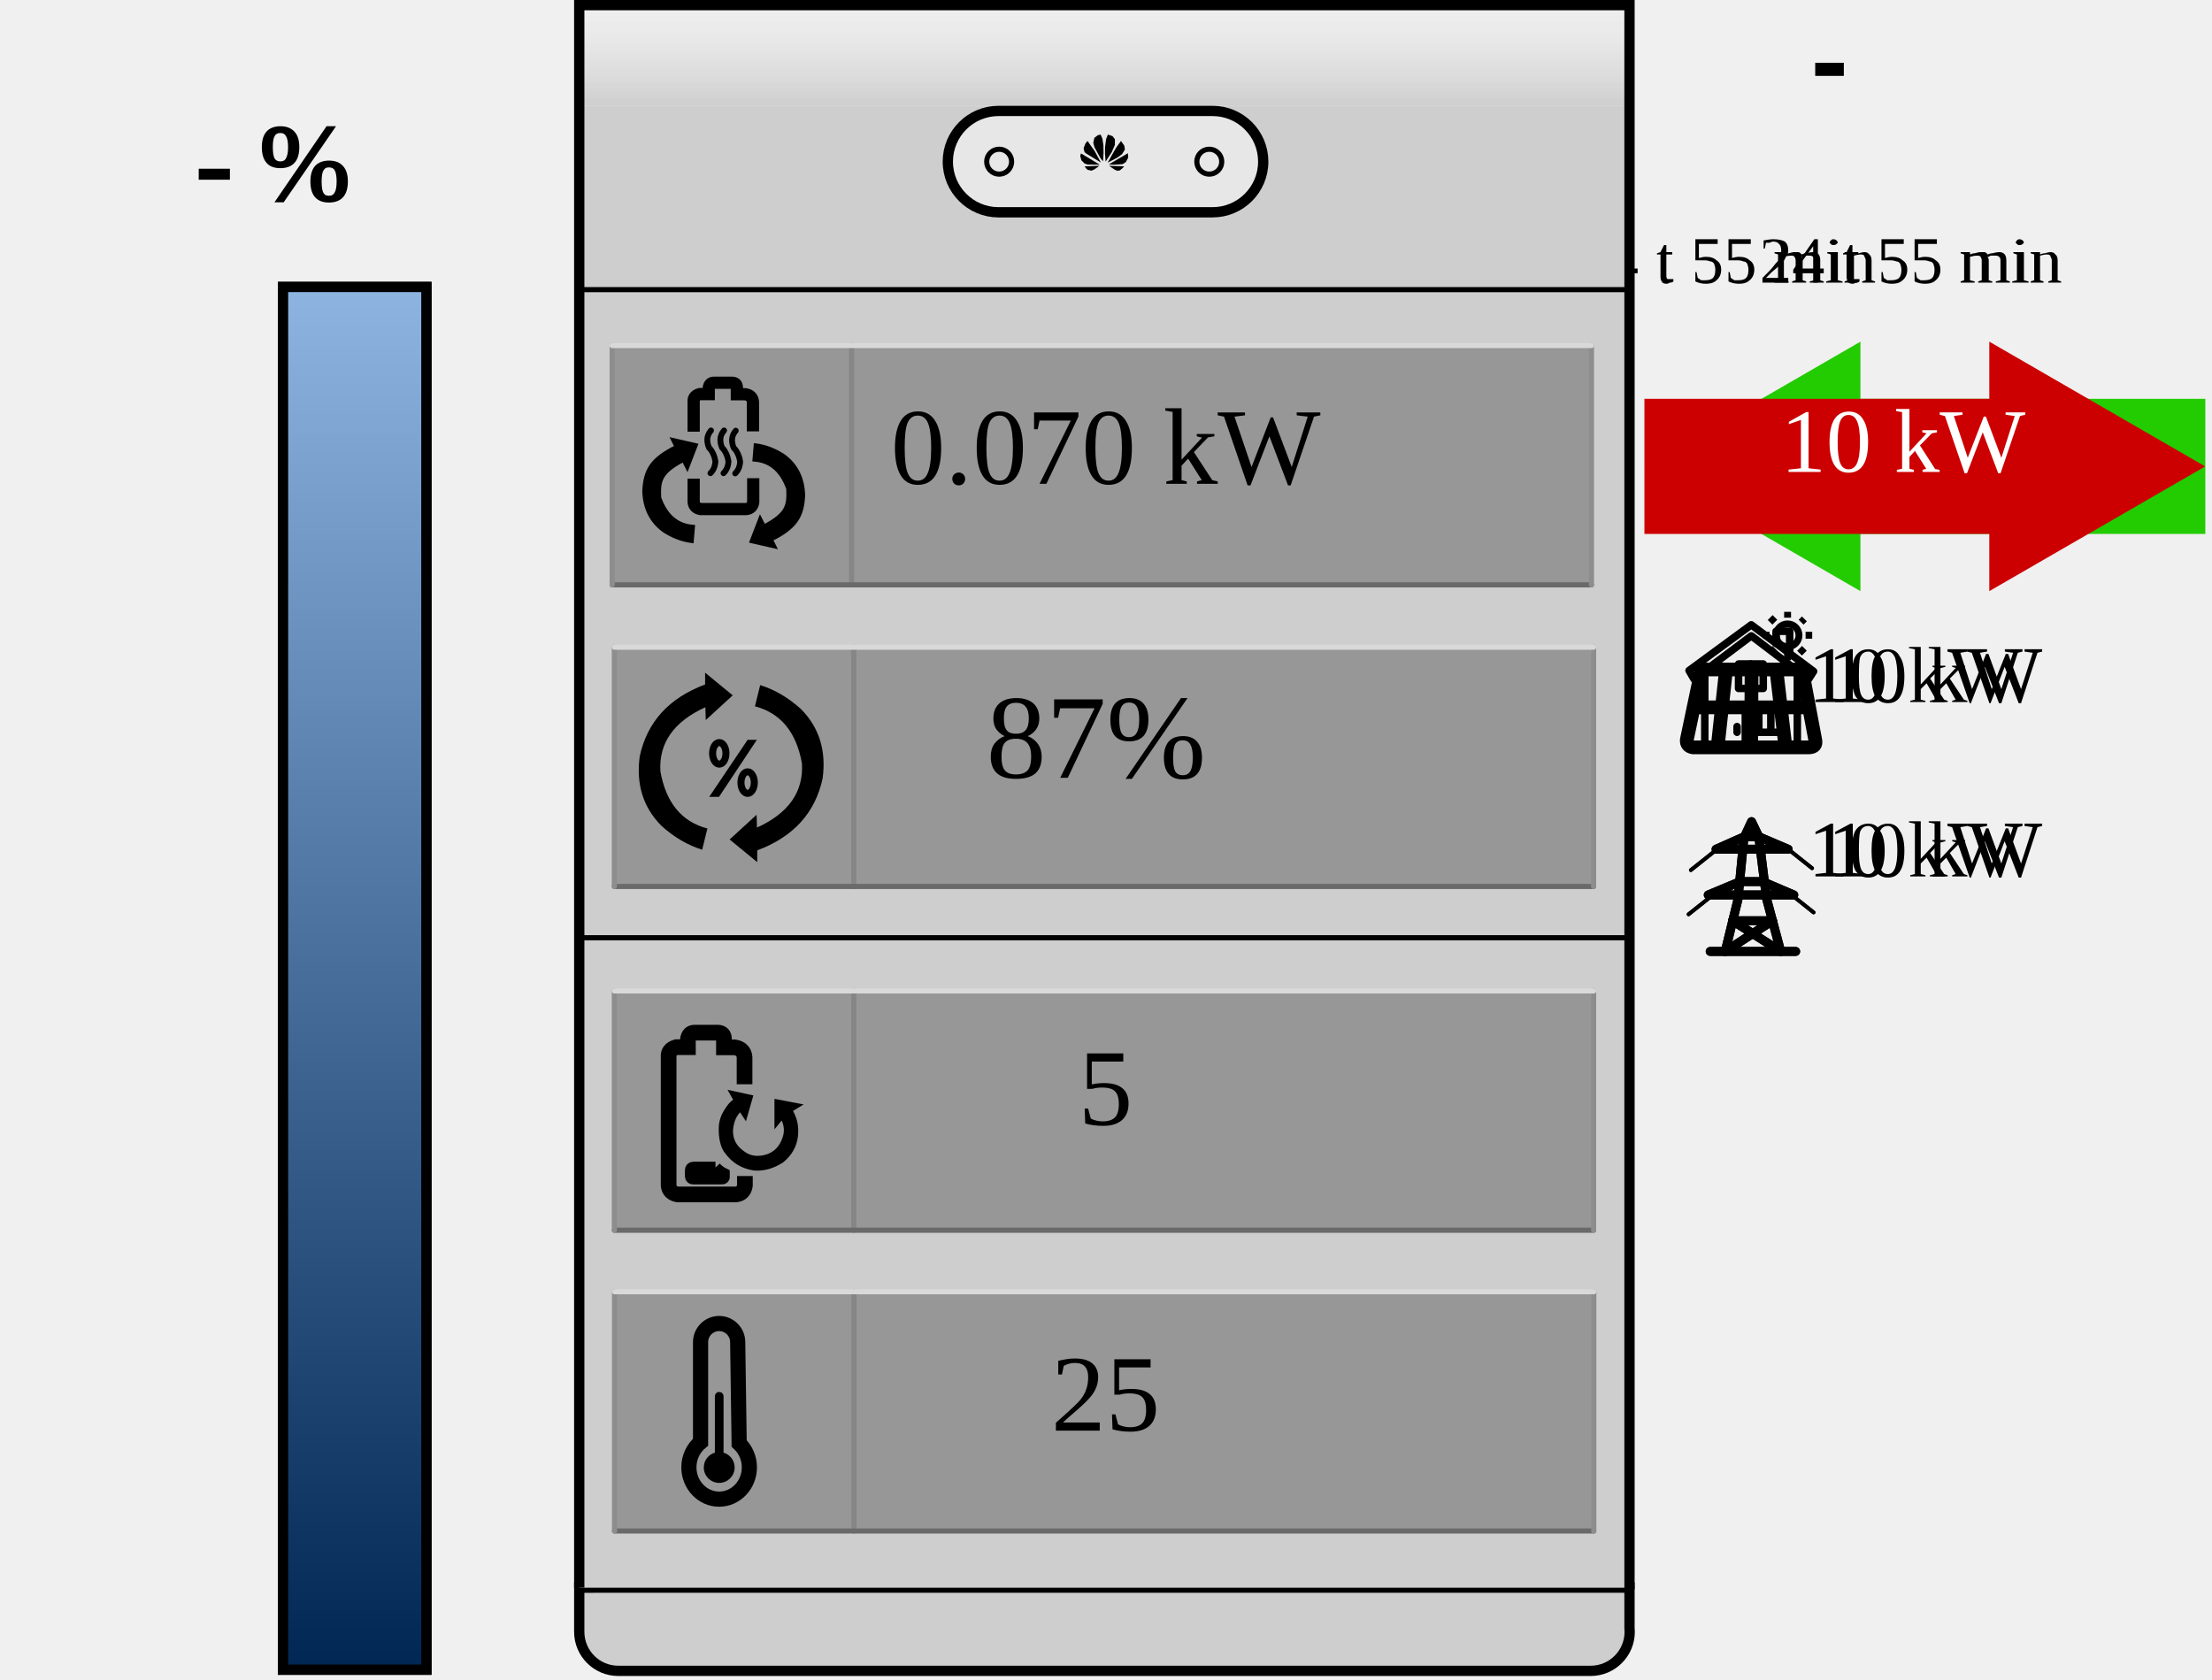
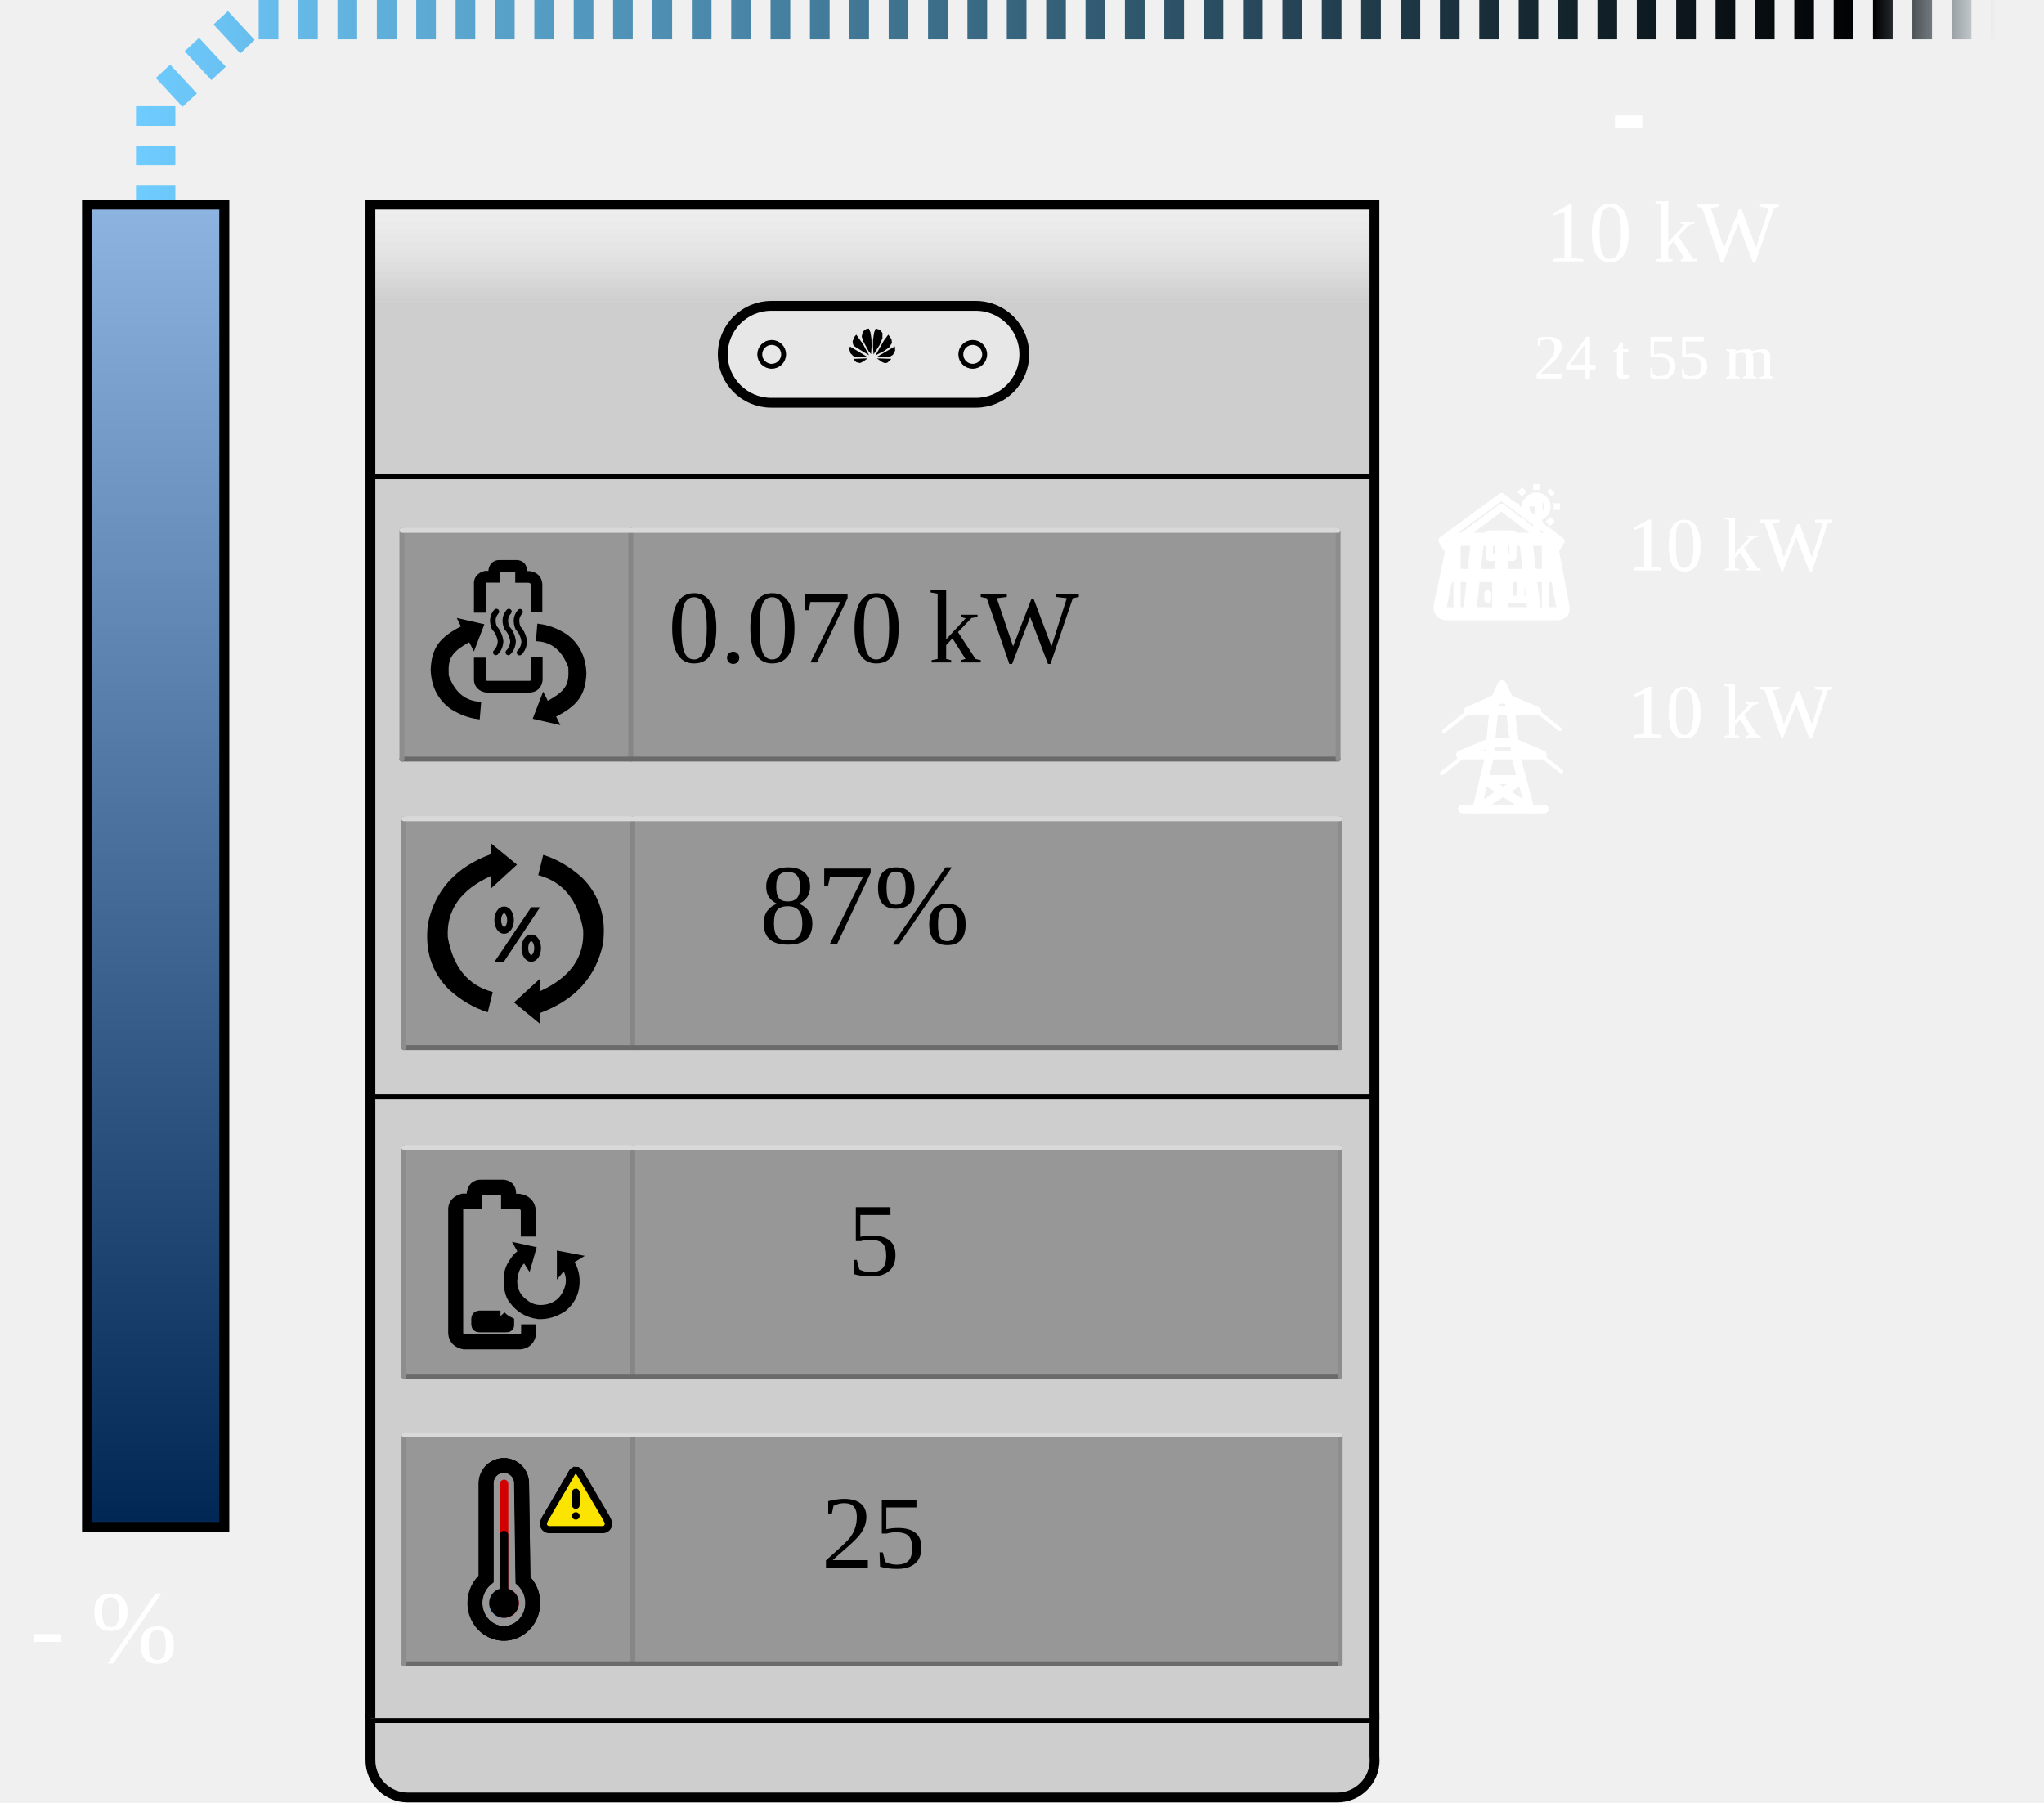
- <svg xmlns="http://www.w3.org/2000/svg" width="81.195" height="61.654" version="1.1" viewBox="0 0 100 100" xml:space="preserve">
+ <svg xmlns="http://www.w3.org/2000/svg" width="78.48" height="69.2" version="1.1" viewBox="0 0 96.656 112.24" xml:space="preserve">
  <defs>
-     <linearGradient id="linearGradient32" x1="94.728" x2="94.728" y1="85.596" y2="84.488" gradientTransform="matrix(6.1178 0 0 6.1178 -442.22 -425.8)" gradientUnits="userSpaceOnUse">
+     <linearGradient id="linearGradient32" x1="94.728" x2="94.728" y1="85.596" y2="84.488" gradientTransform="matrix(6.1178 0 0 6.1178 -436.57 -407.75)" gradientUnits="userSpaceOnUse">
      <stop stop-color="#cecece" offset="0" />
      <stop stop-color="#e7e7e7" stop-opacity="0" offset="1" />
    </linearGradient>
-     <linearGradient id="linearGradient34" x1="85.574" x2="85.574" y1="90.628" y2="107.04" gradientTransform="matrix(6.1178 0 0 6.1178 -436.54 -463.58)" gradientUnits="userSpaceOnUse">
+     <linearGradient id="linearGradient34" x1="85.574" x2="85.574" y1="90.628" y2="107.04" gradientTransform="matrix(6.1178 0 0 6.1178 -430.88 -462.32)" gradientUnits="userSpaceOnUse">
      <stop stop-color="#acd2ff" offset="0" />
      <stop stop-color="#002653" offset="1" />
    </linearGradient>
+     <linearGradient id="linearGradient82" x1="90.336" x2="206.13" y1="103.54" y2="103.54" gradientTransform="translate(5.6553)" gradientUnits="userSpaceOnUse">
+       <stop stop-color="#6fccff" offset="0" />
+       <stop offset=".935" />
+       <stop stop-color="#002234" stop-opacity="0" offset="1" />
+     </linearGradient>
  </defs>
-   <g transform="translate(-86.291 -91.563)">
-     <g id="battery_charging" transform="matrix(4.4677 0 0 4.4677 -279.77 -310.09)" display="block">
-       <text id="time_to_90_percent" x="104.62" y="93.667" fill="#000000" font-size=".882px" stroke-linecap="round" stroke-width=".05" text-align="center" text-anchor="middle" xml:space="preserve">
-         <tspan x="102.143" y="93.667" fill="#000000" font-size=".882px" stroke-width=".05">24 t 55 min</tspan>
-       </text>
-       <path id="battery_charging_arrow" d="m103.18 94.455v0.762h4.596v1.801h-4.596v0.762l-2.877-1.662z" display="inline" fill="#2c0" stop-color="#000000" />
-       <g transform="translate(-1.1508 11.431)" fill="none" stroke="#000">
+   <g transform="translate(-102.84 -97.165)">
+     <g id="battery_charging" transform="matrix(4.4677 0 0 4.4677 -270.19 -301.04)" display="block">
+       <text id="time_to_90_percent" x="103.893" y="94.403" fill="#ffffff" font-size=".882px" stroke-linecap="round" stroke-width=".05" text-align="center" text-anchor="middle" xml:space="preserve">
+         <tspan x="103.893" y="94.403" fill="#ffffff" font-size=".882px" stroke-width=".05">24 t 55 m</tspan>
+       </text>
+       <g transform="translate(-1.8769 9.2527)" fill="none" stroke="#fff">
        <g stroke-width=".183">
          <path d="m102.28 87.393h1.196c0.047 4e-3 0.078 0.035 0.093 0.093l0.16 0.849c0.013 0.061-0.014 0.093-0.081 0.096h-1.55c-0.059-0.011-0.086-0.045-0.081-0.1l0.182-0.866c6e-3 -0.041 0.034-0.065 0.081-0.072z" />
          <path d="m102.54 87.393-0.115 1.061" />
          <path d="m102.88 87.393-5e-3 1.038" />
          <path d="m103.21 87.393 0.122 1.038" />
          <path d="m102.11 87.898h1.539" />
        </g>
        <g stroke-width=".092">
          <circle cx="103.36" cy="86.938" r=".152" />
          <path d="m103.36 86.625v0.078" />
          <path d="m103.54 86.763 0.044-0.044" />
          <path d="m103.6 86.937h0.088" />
          <path d="m103.52 87.112 0.063 0.063" />
          <path d="m103.36 87.182v0.088" />
          <path d="m103.19 87.112-0.054 0.054" />
          <path d="m103.12 86.937h-0.085" />
          <path d="m103.19 86.763-0.062-0.062" />
        </g>
      </g>
-       <g transform="translate(-2.6925 14.922)" fill="none" stroke="#000" stroke-linecap="round" stroke-linejoin="round">
+       <g transform="translate(-3.4186 12.744)" fill="none" stroke="#fff" stroke-linecap="round" stroke-linejoin="round">
        <g stroke-width=".119">
          <path d="m103.87 87.66h1.139" />
          <path d="m104.81 87.66-0.19-0.708-0.102-0.82-0.097-0.202-0.102 0.22-0.079 0.817-0.17 0.694" />
          <path d="m104.7 87.251-0.631 0.409" />
          <path d="m104.81 87.66-0.641-0.409" />
          <path d="m104.7 87.251h-0.531" />
          <path d="m104.54 86.298h-0.234" />
          <path d="m104.52 86.132h-0.191" />
          <path d="m104.27 86.729-0.426 0.178h1.14l-0.417-0.178z" />
          <path d="m104.3 86.298h-0.352l0.374-0.166" />
          <path d="m104.54 86.298h0.369l-0.389-0.166" />
        </g>
        <g stroke-width=".05">
          <path d="m104.91 86.298 0.318 0.253" />
          <path d="m104.93 86.887 0.318 0.253" />
          <path d="m103.93 86.323-0.318 0.253" />
          <path d="m103.9 86.912-0.318 0.253" />
        </g>
      </g>
-       <text id="solar_to_battery_kw" x="105.103" y="99.257" fill="#000000" font-size="1.058px" stroke-linecap="round" stroke-width=".05" text-align="center" text-anchor="middle" xml:space="preserve">
-         <tspan x="105.103" y="99.257" fill="#000000" font-size="1.058px" stroke-width=".05">10 kW</tspan>
-       </text>
-       <text id="grid_to_battery_kw" x="105.103" y="101.584" fill="#000000" font-size="1.058px" stroke-linecap="round" stroke-width=".05" text-align="center" text-anchor="middle" xml:space="preserve">
-         <tspan x="105.103" y="101.584" fill="#000000" font-size="1.058px" stroke-width=".05">10 kW</tspan>
-       </text>
-     </g>
-     <g id="battery_discharging" transform="matrix(4.4677 0 0 4.4677 -327.05 -310.09)" display="block">
-       <text id="time_to_15_percent" x="115.204" y="93.667" fill="#000000" font-size=".882px" stroke-linecap="round" stroke-width=".05" text-align="center" text-anchor="middle" xml:space="preserve">
-         <tspan x="115.204" y="93.667" fill="#000000" font-size=".882px" stroke-width=".05">24 t 55 min</tspan>
-       </text>
-       <g transform="translate(9.9386 10.953)" stroke="#000" stroke-linecap="round" stroke-linejoin="round" stroke-width=".1">
-         <path d="m101.58 88.943h1.57" fill="#2c0" />
+       <text id="solar_to_battery_kw" x="105.103" y="97.079" fill="#ffffff" font-size="1.058px" stroke-linecap="round" stroke-width=".05" text-align="center" text-anchor="middle" xml:space="preserve">
+         <tspan x="105.103" y="97.079" fill="#ffffff" font-size="1.058px" stroke-width=".05">10 kW</tspan>
+       </text>
+       <text id="grid_to_battery_kw" x="105.103" y="99.406" fill="#ffffff" font-size="1.058px" stroke-linecap="round" stroke-width=".05" text-align="center" text-anchor="middle" xml:space="preserve">
+         <tspan x="105.103" y="99.406" fill="#ffffff" font-size="1.058px" stroke-width=".05">10 kW</tspan>
+       </text>
+     </g>
+     <g id="battery_discharging" transform="matrix(4.4677 0 0 4.4677 -317.47 -301.04)" display="block" stroke-linecap="round">
+       <text id="time_to_15_percent" x="114.476" y="94.403" fill="#ffffff" font-size=".882px" stroke-width=".05" text-align="center" text-anchor="middle" xml:space="preserve">
+         <tspan x="114.476" y="94.403" fill="#ffffff" font-size=".882px" stroke-width=".05">24 t 55 m</tspan>
+       </text>
+       <g transform="translate(9.9386 8.7752)" stroke="#fff" stroke-linejoin="round" stroke-width=".1">
+         <path d="m100.86 88.943h1.57" fill="#2c0" />
        <g fill="none">
-           <path d="m101.75 88.943v-1.055l-0.144 0.111-0.066-0.114 0.829-0.609 0.831 0.62-0.066 0.103-0.151-0.111v1.055" />
-           <path d="m101.75 87.888 0.62-0.465 0.612 0.465" />
-           <path d="m102.29 88.943v-0.55h-0.347v0.55" />
-           <rect x="102.2" y="87.798" width=".329" height=".326" />
-           <rect x="102.47" y="88.39" width=".326" height=".318" />
-           <path d="m102.18 88.632v0.076" />
-           <path d="m102.63 88.39v0.318" />
-           <path d="m102.36 87.798v0.326" />
-           <path d="m102.7 87.525v-0.163h0.181v0.298" />
-         </g>
-       </g>
-       <g transform="translate(7.8908 14.922)" fill="none" stroke="#000" stroke-linecap="round" stroke-linejoin="round">
+           <path d="m101.02 88.943v-1.055l-0.144 0.111-0.066-0.114 0.829-0.609 0.831 0.62-0.066 0.103-0.151-0.111v1.055" />
+           <path d="m101.02 87.888 0.62-0.465 0.612 0.465" />
+           <path d="m101.56 88.943v-0.55h-0.347v0.55" />
+           <rect x="101.47" y="87.798" width=".329" height=".326" />
+           <rect x="101.75" y="88.39" width=".326" height=".318" />
+           <path d="m101.45 88.632v0.076" />
+           <path d="m101.91 88.39v0.318" />
+           <path d="m101.64 87.798v0.326" />
+           <path d="m101.98 87.525v-0.163h0.181v0.298" />
+         </g>
+       </g>
+       <g transform="translate(7.1647 12.744)" fill="none" stroke="#fff" stroke-linejoin="round">
        <g stroke-width=".119">
          <path d="m103.87 87.66h1.139" />
          <path d="m104.81 87.66-0.19-0.708-0.102-0.82-0.097-0.202-0.102 0.22-0.079 0.817-0.17 0.694" />
          <path d="m104.7 87.251-0.631 0.409" />
          <path d="m104.81 87.66-0.641-0.409" />
          <path d="m104.7 87.251h-0.531" />
          <path d="m104.54 86.298h-0.234" />
          <path d="m104.52 86.132h-0.191" />
          <path d="m104.27 86.729-0.426 0.178h1.14l-0.417-0.178z" />
          <path d="m104.3 86.298h-0.352l0.374-0.166" />
          <path d="m104.54 86.298h0.369l-0.389-0.166" />
        </g>
        <g stroke-width=".05">
          <path d="m104.91 86.298 0.318 0.253" />
          <path d="m104.93 86.887 0.318 0.253" />
          <path d="m103.93 86.323-0.318 0.253" />
          <path d="m103.9 86.912-0.318 0.253" />
        </g>
      </g>
-       <g>
-         <path id="battery_discharging_arrow" d="m115.48 94.455v0.762h-4.596v1.801h4.596v0.762l2.877-1.662z" display="inline" fill="#c00" stop-color="#000000" />
-         <text id="battery_to_house_kw" x="115.687" y="99.257" fill="#000000" font-size="1.058px" stroke-linecap="round" stroke-width=".05" text-align="center" text-anchor="middle" xml:space="preserve">
-           <tspan x="115.687" y="99.257" fill="#000000" font-size="1.058px" stroke-width=".05">10 kW</tspan>
-         </text>
-         <text id="battery_to_grid_kw" x="115.687" y="101.584" fill="#000000" font-size="1.058px" stroke-linecap="round" stroke-width=".05" text-align="center" text-anchor="middle" xml:space="preserve">
-           <tspan x="115.687" y="101.584" fill="#000000" font-size="1.058px" stroke-width=".05">10 kW</tspan>
-         </text>
-       </g>
+       <text id="battery_to_house_kw" x="115.687" y="97.079" fill="#000000" font-size="1.058px" stroke-width=".05" text-align="center" text-anchor="middle" xml:space="preserve">
+         <tspan x="115.687" y="97.079" fill="#ffffff" font-size="1.058px" stroke-width=".05">10 kW</tspan>
+       </text>
+       <text id="battery_to_grid_kw" x="115.687" y="99.406" fill="#000000" font-size="1.058px" stroke-width=".05" text-align="center" text-anchor="middle" xml:space="preserve">
+         <tspan x="115.687" y="99.406" fill="#ffffff" font-size="1.058px" stroke-width=".05">10 kW</tspan>
+       </text>
    </g>
    <g>
-       <path d="m104.93 186.1v2.63c5.3e-4 1.283 1.041 2.323 2.324 2.324 0.021 3.1e-4 0.042 3.1e-4 0.063 0h57.829c1.283-5.5e-4 2.323-1.041 2.324-2.324-5.5e-4 -0.075-5e-3 -0.15-0.012-0.225l2.5e-4 -2.406z" fill="#cecece" stroke="#000" stroke-width=".612" />
-       <path d="m104.93 97.863h62.528l-1.3e-4 88.238-62.527 6e-5z" fill="#cecece" />
-       <path d="m167.46 97.863 6e-5 -5.994h-62.528v5.994z" fill="url(#linearGradient32)" />
-     </g>
-     <path d="m104.93 186.1 1e-5 -94.231h62.528v94.324" fill="none" stroke="#000" stroke-width=".612" />
-     <path d="m129.89 98.169a3.018 3.018 0 0 0-3.016 3.016 3.018 3.018 0 0 0 3.016 3.019 3.018 3.018 0 0 0 6e-3 0h12.74a3.018 3.018 0 0 0 3.016-3.019 3.018 3.018 0 0 0-3.016-3.016z" fill="#e7e7e7" stroke="#000" stroke-width=".612" />
+       <path d="m110.59 204.14v2.63c5.3e-4 1.283 1.041 2.323 2.324 2.324 0.021 3.1e-4 0.042 3.1e-4 0.063 0h57.829c1.283-5.5e-4 2.323-1.041 2.324-2.324-5.5e-4 -0.075-5e-3 -0.15-0.012-0.225l2.5e-4 -2.406z" fill="#cecece" stroke="#000" stroke-width=".612" />
+       <path d="m110.59 115.91h62.528l-1.3e-4 88.238-62.527 6e-5z" fill="#cecece" />
+       <path d="m173.11 115.91 6e-5 -5.994h-62.528v5.994z" fill="url(#linearGradient32)" />
+     </g>
+     <path d="m110.59 204.14 1e-5 -94.231h62.528v94.324" fill="none" stroke="#000" stroke-width=".612" />
+     <path d="m135.55 116.21a3.018 3.018 0 0 0-3.016 3.016 3.018 3.018 0 0 0 3.016 3.019 3.018 3.018 0 0 0 6e-3 0h12.74a3.018 3.018 0 0 0 3.016-3.019 3.018 3.018 0 0 0-3.016-3.016z" fill="#e7e7e7" stroke="#000" stroke-width=".612" />
    <g fill="none" stroke="#000">
-       <circle cx="142.44" cy="101.19" r=".742" stroke-width=".306" />
-       <circle cx="129.93" cy="101.19" r=".742" stroke-width=".306" />
-       <path d="m167.46 108.81h-62.528" stroke-width=".306" />
-       <path d="m167.46 147.4h-62.528" stroke-width=".306" />
-     </g>
-     <g transform="matrix(.54572 0 0 .54572 75.704 56.847)">
+       <circle cx="148.1" cy="119.23" r=".742" stroke-width=".306" />
+       <circle cx="135.58" cy="119.23" r=".742" stroke-width=".306" />
+       <path d="m173.11 126.85h-62.528" stroke-width=".306" />
+       <path d="m173.11 165.45h-62.528" stroke-width=".306" />
+     </g>
+     <g transform="matrix(.54572 0 0 .54572 81.359 74.891)">
      <path d="m110.31 81.704-1.625 0.06 0.197 0.264 0.148 0.12 0.413 0.091 0.324-0.146z" />
      <path d="m111.36 81.708 0.608 0.422 0.292 0.12 0.283-0.045 0.377-0.332 0.07-0.113z" />
      <path d="m111.33 81.55 2.084-1.215 0.033 0.476-0.261 0.493-0.365 0.226-0.963 0.052z" />
      <path d="m111.2 81.362 1.037-0.536 0.537-0.388 0.307-0.506-0.059-0.419-0.362-0.515-0.519 0.704z" />
      <path d="m110.98 81.25 0.666-1.028 0.345-0.794 6e-3 -0.622-0.273-0.346-0.498-0.16-0.19 0.478-0.116 0.857-5e-3 0.758z" />
      <path d="m110.7 81.217 0.057-0.893-0.018-0.85-0.111-0.727-0.188-0.446-0.312 0.068-0.375 0.287-0.119 0.55 0.137 0.484 0.661 1.212z" />
      <path d="m110.47 81.355-0.69-1.267-0.772-1.091-0.226 0.272-0.197 0.497 0.063 0.359 0.116 0.182z" />
      <path d="m110.34 81.579-2.049-1.224-0.081 0.275 0.128 0.482 0.349 0.345 0.307 0.111z" />
    </g>
-     <g>
-       <rect id="battery_gauge_bg" x="87.294" y="108.65" width="8.536" height="82.335" stroke="#000" stroke-width=".612" />
-       <rect id="battery_gauge" x="87.294" y="108.65" width="8.536" height="82.335" fill="url(#linearGradient34)" stroke="#000" stroke-width=".612" />
-       <text id="state_of_charge_percent" x="92.378" y="103.462" fill="#000000" font-size="6.475px" stroke="#000000" stroke-width=".169" text-align="center" text-anchor="middle" xml:space="preserve">
-         <tspan x="92.378" y="103.462" font-size="6.475px" stroke-width=".169">- %</tspan>
-       </text>
-     </g>
-     <g transform="matrix(6.1178 0 0 6.1178 -506.83 -406.87)">
-       <rect x="100.34" y="94.045" width="9.53" height="2.329" fill="#979797" />
-       <g fill="none" stroke-linecap="round" stroke-width=".05">
-         <path d="m102.67 94.045v2.329" stroke="#868686" />
-         <path d="m100.34 96.374h9.53" stroke="#6a6a6a" />
-         <path d="m100.34 94.045v2.329" stroke="#8d8d8d" />
-         <path d="m109.87 94.045v2.329" stroke="#8d8d8d" />
-         <path d="m100.34 94.045h9.53" stroke="#d9d9d9" />
-       </g>
-     </g>
-     <g id="battery_temperature_low" transform="matrix(.82909 0 0 .82909 -5.6173 31.533)" display="none">
+     <rect id="battery_gauge_bg" x="92.95" y="109.91" width="8.536" height="82.335" stroke="#000" stroke-width=".612" />
+     <path d="m97.217 109.91v-6.213l5.731-5.31h108.84" fill="none" stroke="url(#linearGradient82)" stroke-dasharray="1.226, 1.226" stroke-linejoin="round" stroke-width="2.452" />
+     <rect id="battery_gauge" x="92.95" y="109.91" width="8.536" height="82.335" fill="url(#linearGradient34)" stroke="#000" stroke-width=".612" />
+     <text id="state_of_charge_percent" x="98.033" y="200.686" fill="#ffffff" font-size="6.475px" stroke-width=".169" text-align="center" text-anchor="middle" xml:space="preserve">
+       <tspan x="98.033" y="200.686" fill="#ffffff" font-size="6.475px" stroke-width=".169">- %</tspan>
+     </text>
+     <g transform="matrix(6.1178 0 0 6.1178 -501.18 -388.83)">
+       <rect x="100.34" y="94.045" width="9.53" height="2.329" fill="#979797" />
+       <g fill="none" stroke-linecap="round" stroke-width=".05">
+         <path d="m102.67 94.045v2.329" stroke="#868686" />
+         <path d="m100.34 96.374h9.53" stroke="#6a6a6a" />
+         <path d="m100.34 94.045v2.329" stroke="#8d8d8d" />
+         <path d="m109.87 94.045v2.329" stroke="#8d8d8d" />
+         <path d="m100.34 94.045h9.53" stroke="#d9d9d9" />
+       </g>
+     </g>
+     <g id="battery_temperature_low" transform="matrix(5.0722 0 0 5.0722 -473.9 -257.64)">
      <path d="m116.87 87.942c-0.121 1.6e-5 -0.219 0.098-0.219 0.219v1.174c-0.086 0.071-0.137 0.18-0.137 0.295 0 0.206 0.159 0.374 0.355 0.374 0.196 3.3e-5 0.355-0.167 0.355-0.374 0-0.107-0.044-0.209-0.12-0.28l-0.017-1.189c-1e-5 -0.121-0.098-0.219-0.219-0.219z" fill="none" stroke="#000" stroke-width=".178" />
      <g>
        <path d="m116.87 89.238c-0.019-4.7e-5 -0.034 0.015-0.034 0.034v0.199c-0.076 0.016-0.13 0.083-0.13 0.161-3e-5 0.091 0.073 0.164 0.164 0.164 0.091 2.9e-5 0.164-0.074 0.164-0.164 4e-5 -0.078-0.054-0.145-0.13-0.161v-0.199c3e-5 -0.019-0.015-0.034-0.034-0.034z" fill="#0088d4" stroke="#0088d4" stroke-width=".034" />
        <g stroke="#000">
          <path d="m117.76 88.002c-0.04-1.5e-5 -0.047 0.027-0.071 0.071l-0.281 0.48c-0.024 0.035-0.046 0.079-0.046 0.104-2e-5 0.039 0.032 0.071 0.071 0.071h3.3e-4 0.655c0.04-8.2e-5 0.071-0.032 0.071-0.071 1e-5 -0.025-0.018-0.053-0.033-0.083l-0.295-0.502c-0.023-0.036-0.032-0.071-0.071-0.071z" fill="#fbe500" stroke-width=".087" />
          <ellipse cx="117.76" cy="88.56" rx=".031" ry=".029" stroke-width=".034" />
          <path d="m117.76 88.243a0.031 0.029 0 0 0-0.031 0.029 0.031 0.029 0 0 1 0 1.74e-4v0.156a0.031 0.029 0 0 1 0 1.73e-4 0.031 0.029 0 0 0 0.031 0.029 0.031 0.029 0 0 0 0.031-0.029v-0.156a0.031 0.029 0 0 0-0.031-0.029z" stroke-width=".034" />
        </g>
      </g>
    </g>
-     <g transform="matrix(6.1178 0 0 6.1178 -506.84 -445.25)">
-       <rect x="100.34" y="94.045" width="9.53" height="2.329" fill="#979797" />
-       <g fill="none" stroke-linecap="round" stroke-width=".05">
-         <path d="m102.67 94.045v2.329" stroke="#868686" />
-         <path d="m100.34 96.374h9.53" stroke="#6a6a6a" />
-         <path d="m100.34 94.045v2.329" stroke="#8d8d8d" />
-         <path d="m109.87 94.045v2.329" stroke="#8d8d8d" />
-         <path d="m100.34 94.045h9.53" stroke="#d9d9d9" />
-       </g>
-     </g>
-     <g id="battery_round_trip_efficiency" transform="matrix(5.445 0 0 5.445 -469.62 -326.22)">
+     <g transform="matrix(6.1178 0 0 6.1178 -501.19 -427.2)">
+       <rect x="100.34" y="94.045" width="9.53" height="2.329" fill="#979797" />
+       <g fill="none" stroke-linecap="round" stroke-width=".05">
+         <path d="m102.67 94.045v2.329" stroke="#868686" />
+         <path d="m100.34 96.374h9.53" stroke="#6a6a6a" />
+         <path d="m100.34 94.045v2.329" stroke="#8d8d8d" />
+         <path d="m109.87 94.045v2.329" stroke="#8d8d8d" />
+         <path d="m100.34 94.045h9.53" stroke="#d9d9d9" />
+       </g>
+     </g>
+     <g id="battery_round_trip_efficiency" transform="matrix(5.445 0 0 5.445 -463.97 -308.18)">
      <path d="m106.92 85.788c-0.282-0.074-0.453-0.283-0.514-0.625-0.018-0.31 0.146-0.544 0.492-0.701l4e-3 0.14 0.295-0.27-0.302-0.248v0.129c-0.396 0.148-0.634 0.41-0.715 0.787-0.041 0.305 0.038 0.558 0.237 0.758 0.139 0.126 0.288 0.213 0.446 0.262z" />
      <path d="m107.44 84.452c0.282 0.074 0.453 0.283 0.514 0.625 0.018 0.31-0.146 0.544-0.492 0.701l-4e-3 -0.14-0.295 0.27 0.302 0.248v-0.129c0.396-0.148 0.634-0.41 0.715-0.787 0.041-0.305-0.038-0.558-0.237-0.758-0.139-0.126-0.288-0.213-0.446-0.262z" />
      <ellipse cx="107.36" cy="85.286" rx=".073" ry=".118" fill="none" stroke="#000" stroke-width=".077" />
      <ellipse cx="107.05" cy="84.966" rx=".073" ry=".118" fill="none" stroke="#000" stroke-width=".077" />
      <path d="m107.36 84.818-0.42 0.624h0.107l0.414-0.624z" />
    </g>
-     <g transform="matrix(6.1178 0 0 6.1178 -506.84 -424.78)">
-       <rect x="100.34" y="94.045" width="9.53" height="2.329" fill="#979797" />
-       <g fill="none" stroke-linecap="round" stroke-width=".05">
-         <path d="m102.67 94.045v2.329" stroke="#868686" />
-         <path d="m100.34 96.374h9.53" stroke="#6a6a6a" />
-         <path d="m100.34 94.045v2.329" stroke="#8d8d8d" />
-         <path d="m109.87 94.045v2.329" stroke="#8d8d8d" />
-         <path d="m100.34 94.045h9.53" stroke="#d9d9d9" />
-       </g>
-     </g>
-     <g id="battery_cycles" transform="matrix(5.2442 0 0 5.2442 -424.07 -313.85)" stroke="#000">
+     <g transform="matrix(6.1178 0 0 6.1178 -501.19 -406.73)">
+       <rect x="100.34" y="94.045" width="9.53" height="2.329" fill="#979797" />
+       <g fill="none" stroke-linecap="round" stroke-width=".05">
+         <path d="m102.67 94.045v2.329" stroke="#868686" />
+         <path d="m100.34 96.374h9.53" stroke="#6a6a6a" />
+         <path d="m100.34 94.045v2.329" stroke="#8d8d8d" />
+         <path d="m109.87 94.045v2.329" stroke="#8d8d8d" />
+         <path d="m100.34 94.045h9.53" stroke="#d9d9d9" />
+       </g>
+     </g>
+     <g id="battery_cycles" transform="matrix(5.2442 0 0 5.2442 -418.42 -295.81)" stroke="#000">
      <path d="m102.66 89.757 0.124 0.027-0.037 0.129-0.035-0.054c-0.087 0.057-0.136 0.151-0.146 0.282-9.7e-4 0.116 0.046 0.208 0.14 0.275 0.084 0.067 0.183 0.084 0.299 0.052 0.113-0.034 0.189-0.112 0.228-0.233 0.033-0.099 0.015-0.198-0.054-0.297l-0.037 0.045v-0.136l0.136 0.026-0.049 0.03c0.067 0.104 0.087 0.191 0.075 0.301-0.012 0.1-0.059 0.186-0.146 0.258-0.094 0.061-0.19 0.089-0.288 0.084-0.125-0.017-0.223-0.074-0.295-0.172-0.046-0.047-0.073-0.161-0.064-0.289 0.013-0.087 0.041-0.13 0.077-0.182 0.021-0.034 0.055-0.065 0.101-0.095z" stroke-width=".105" />
      <path d="m102.75 89.618v-0.307c-5e-3 -0.064-0.043-0.101-0.112-0.112h-0.122v-0.102c-2e-3 -0.04-0.023-0.062-0.065-0.065h-0.264c-0.047-0.002-0.074 0.025-0.08 0.08v0.085h-0.131c-0.054 0.016-0.084 0.045-0.088 0.088v1.482c5e-3 0.056 0.039 0.09 0.102 0.102h0.662c0.059-0.006 0.093-0.04 0.102-0.102v-0.107" fill="none" stroke-width=".178" />
      <path d="m102.42 90.564h-0.25c-0.02 0.002-0.03 0.012-0.03 0.03v0.069c2e-3 0.017 0.01 0.025 0.025 0.025h0.321c0.023 0.002 0.033-0.007 0.029-0.029v-0.023c-0.035-0.017-0.067-0.041-0.096-0.072z" fill="none" stroke-width=".134" />
    </g>
-     <g transform="matrix(6.1178 0 0 6.1178 -506.97 -463.21)">
-       <rect x="100.34" y="94.045" width="9.53" height="2.329" fill="#979797" />
-       <g fill="none" stroke-linecap="round" stroke-width=".05">
-         <path d="m102.67 94.045v2.329" stroke="#868686" />
-         <path d="m100.34 96.374h9.53" stroke="#6a6a6a" />
-         <path d="m100.34 94.045v2.329" stroke="#8d8d8d" />
-         <path d="m109.87 94.045v2.329" stroke="#8d8d8d" />
-         <path d="m100.34 94.045h9.53" stroke="#d9d9d9" />
-       </g>
-     </g>
-     <g id="battery_loss_power" transform="matrix(4.0947 0 0 4.0947 -306.81 -228.36)" stroke="#000">
+     <g transform="matrix(6.1178 0 0 6.1178 -501.31 -445.16)">
+       <rect x="100.34" y="94.045" width="9.53" height="2.329" fill="#979797" />
+       <g fill="none" stroke-linecap="round" stroke-width=".05">
+         <path d="m102.67 94.045v2.329" stroke="#868686" />
+         <path d="m100.34 96.374h9.53" stroke="#6a6a6a" />
+         <path d="m100.34 94.045v2.329" stroke="#8d8d8d" />
+         <path d="m109.87 94.045v2.329" stroke="#8d8d8d" />
+         <path d="m100.34 94.045h9.53" stroke="#d9d9d9" />
+       </g>
+     </g>
+     <g id="battery_loss_power" transform="matrix(4.0947 0 0 4.0947 -301.15 -210.31)" stroke="#000">
      <g>
        <path d="m103.08 84.404v-0.428c-5e-3 -0.064-0.043-0.101-0.112-0.112h-0.122v-0.102c-2e-3 -0.04-0.023-0.062-0.065-0.065h-0.264c-0.047-0.002-0.074 0.025-0.08 0.08v0.085h-0.131c-0.054 0.016-0.084 0.045-0.088 0.088v0.458m0 0.684v0.34c5e-3 0.056 0.039 0.09 0.102 0.102h0.662c0.059-0.006 0.093-0.04 0.102-0.102v-0.347" fill="none" stroke-width=".178" />
        <path d="m102.2 85.798c-0.233-0.021-0.396-0.163-0.49-0.427-0.01-0.243 0-0.375 0.363-0.562l0.051 0.1 0.115-0.299-0.306-0.07 0.046 0.093c-0.357 0.176-0.458 0.332-0.472 0.641 8e-3 0.247 0.105 0.437 0.289 0.569 0.127 0.081 0.256 0.13 0.388 0.148z" stroke-width=".072" />
        <path d="m103.11 84.808c0.233 0.021 0.396 0.163 0.49 0.427 0.01 0.243 0 0.375-0.363 0.562l-0.051-0.1-0.115 0.299 0.306 0.07-0.046-0.093c0.357-0.176 0.458-0.332 0.472-0.641-8e-3 -0.247-0.105-0.437-0.289-0.569-0.127-0.081-0.256-0.13-0.388-0.148z" stroke-width=".072" />
      </g>
      <g fill="none" stroke-linecap="round" stroke-width=".085">
        <path d="m102.83 84.394c-0.034 0.039-0.052 0.083-0.054 0.129-1e-5 0.043 8e-3 0.083 0.025 0.121 0.053 0.049 0.085 0.14 0.093 0.199-4e-3 0.072-0.028 0.129-0.072 0.172" />
        <path d="m102.66 84.391c-0.034 0.039-0.052 0.083-0.054 0.129-1e-5 0.043 8e-3 0.083 0.025 0.121 0.053 0.049 0.085 0.14 0.093 0.199-4e-3 0.072-0.028 0.129-0.072 0.172" />
        <path d="m102.47 84.391c-0.034 0.039-0.052 0.083-0.054 0.129-1e-5 0.043 8e-3 0.083 0.025 0.121 0.053 0.049 0.085 0.14 0.093 0.199-4e-3 0.072-0.028 0.129-0.072 0.172" />
      </g>
    </g>
    <g fill="#000000" stroke-linecap="round" stroke-width=".307" text-anchor="middle">
-       <text id="battery_temperature_celsius" x="141.948" y="176.752" font-size="6.488px" text-align="center" xml:space="preserve">
-         <tspan x="141.948" y="176.752" fill="#000000" font-size="6.488px" stroke-width=".307">25</tspan>
-       </text>
-       <text id="battery_efficiency_ratio" x="141.948" y="137.877" font-size="7.137px" text-align="center" xml:space="preserve">
-         <tspan x="141.948" y="137.877" fill="#000000" font-size="7.137px" stroke-width=".307">87%</tspan>
-       </text>
-       <text id="battery_loss_kw" x="141.948" y="120.371" font-size="6.488px" text-align="center" xml:space="preserve">
-         <tspan x="141.948" y="120.371" fill="#000000" font-size="6.488px" stroke-width=".307">0.070 kW</tspan>
-       </text>
-       <text id="battery_cycle_count" x="141.948" y="158.541" font-size="6.488px" text-align="center" xml:space="preserve">
-         <tspan x="141.948" y="158.541" fill="#000000" font-size="6.488px" stroke-width=".307">5</tspan>
-       </text>
-       <text id="battery_state" x="185.036" y="97.425" font-size="6.475px" text-align="center" xml:space="preserve">
-         <tspan x="185.036" y="97.425" fill="#000000" font-family="sans-serif" font-size="6.475px" font-weight="bold" stroke-width=".307">-</tspan>
-       </text>
-     </g>
-     <text id="battery_power_kw" x="187.122" y="119.664" fill="#ffffff" font-size="5.407px" stroke-linecap="round" stroke-width=".307" text-align="center" text-anchor="middle" xml:space="preserve">
-       <tspan x="187.122" y="119.664" fill="#ffffff" font-size="5.407px" stroke-width=".307">10 kW</tspan>
+       <text id="battery_temperature_celsius" x="147.603" y="194.797" font-size="6.488px" text-align="center" xml:space="preserve">
+         <tspan x="147.603" y="194.797" fill="#000000" font-size="6.488px" stroke-width=".307">25</tspan>
+       </text>
+       <text id="battery_efficiency_ratio" x="147.603" y="155.922" font-size="7.137px" text-align="center" xml:space="preserve">
+         <tspan x="147.603" y="155.922" fill="#000000" font-size="7.137px" stroke-width=".307">87%</tspan>
+       </text>
+       <text id="battery_loss_kw" x="147.603" y="138.416" font-size="6.488px" text-align="center" xml:space="preserve">
+         <tspan x="147.603" y="138.416" fill="#000000" font-size="6.488px" stroke-width=".307">0.070 kW</tspan>
+       </text>
+       <text id="battery_cycle_count" x="147.603" y="176.585" font-size="6.488px" text-align="center" xml:space="preserve">
+         <tspan x="147.603" y="176.585" fill="#000000" font-size="6.488px" stroke-width=".307">5</tspan>
+       </text>
+       <text id="battery_state" x="194.616" y="106.475" font-size="6.475px" text-align="center" xml:space="preserve">
+         <tspan x="194.616" y="106.475" fill="#ffffff" font-family="sans-serif" font-size="6.475px" font-weight="bold" stroke-width=".307">-</tspan>
+       </text>
+     </g>
+     <text id="battery_power_kw" x="194.407" y="113.448" fill="#ffffff" font-size="5.407px" stroke-linecap="round" stroke-width=".307" text-align="center" text-anchor="middle" xml:space="preserve">
+       <tspan x="194.407" y="113.448" fill="#ffffff" font-size="5.407px" stroke-width=".307">10 kW</tspan>
    </text>
-     <g id="battery_temperature_high" transform="matrix(.82909 0 0 .82909 6.5755 28.024)" display="none">
+     <g id="battery_temperature_high" transform="matrix(5.0722 0 0 5.0722 -399.31 -279.11)">
      <g stroke="#000">
        <path d="m103.05 92.236c-0.04-1.5e-5 -0.047 0.027-0.071 0.071l-0.281 0.48c-0.024 0.035-0.046 0.079-0.046 0.104-2e-5 0.039 0.032 0.071 0.071 0.071h3.3e-4 0.655c0.04-8.2e-5 0.071-0.032 0.071-0.071 1e-5 -0.025-0.018-0.053-0.033-0.083l-0.295-0.502c-0.023-0.036-0.032-0.071-0.071-0.071z" fill="#fbe500" stroke-width=".087" />
        <ellipse cx="103.05" cy="92.794" rx=".031" ry=".029" stroke-width=".034" />
        <path d="m103.05 92.476a0.031 0.029 0 0 0-0.031 0.029 0.031 0.029 0 0 1 0 1.74e-4v0.156a0.031 0.029 0 0 1 0 1.73e-4 0.031 0.029 0 0 0 0.031 0.029 0.031 0.029 0 0 0 0.031-0.029v-0.156a0.031 0.029 0 0 0-0.031-0.029z" stroke-width=".034" />
      </g>
      <path d="m102.17 92.175c-0.121 1.6e-5 -0.219 0.098-0.219 0.219v1.174c-0.086 0.071-0.137 0.18-0.137 0.295 0 0.206 0.159 0.374 0.355 0.374 0.196 3.3e-5 0.355-0.167 0.355-0.374 0-0.107-0.044-0.209-0.12-0.28l-0.017-1.189c-1e-5 -0.121-0.098-0.219-0.219-0.219z" fill="none" stroke="#000" stroke-width=".178" />
      <path d="m102.17 92.365c-0.019-4.7e-5 -0.034 0.015-0.034 0.034v1.304c-0.076 0.016-0.13 0.083-0.13 0.161-3e-5 0.091 0.073 0.164 0.164 0.164 0.091 2.9e-5 0.164-0.074 0.164-0.164 4e-5 -0.078-0.054-0.145-0.13-0.161v-1.304c3e-5 -0.019-0.015-0.034-0.034-0.034z" fill="#d40000" stroke="#d40000" stroke-width=".034" />
    </g>
-     <g id="battery_temperature_nominal" transform="matrix(5.0722 0 0 5.0722 -429.31 -276.86)" stroke="#000">
+     <g id="battery_temperature_nominal" transform="matrix(5.0722 0 0 5.0722 -423.66 -258.82)" stroke="#000">
      <path d="m106.97 88.173c-0.121 1.6e-5 -0.219 0.098-0.219 0.219v1.174c-0.086 0.071-0.137 0.18-0.137 0.295 0 0.206 0.159 0.374 0.355 0.374 0.196 3.3e-5 0.355-0.167 0.355-0.374 0-0.107-0.044-0.209-0.12-0.28l-0.017-1.189c-1e-5 -0.121-0.098-0.219-0.219-0.219z" fill="none" stroke-width=".178" />
      <path d="m106.97 88.993a0.034 0.034 0 0 0-0.034 0.034 0.034 0.034 0 0 1 0 1.75e-4v0.675a0.164 0.164 0 0 0-0.13 0.161 0.164 0.164 0 0 0 0.164 0.164 0.164 0.164 0 0 0 0.164-0.164 0.164 0.164 0 0 0-0.13-0.161v-0.675a0.034 0.034 0 0 0 0-3.38e-4 0.034 0.034 0 0 0-0.034-0.034z" stroke-width=".034" />
    </g>
  </g>
</svg>
